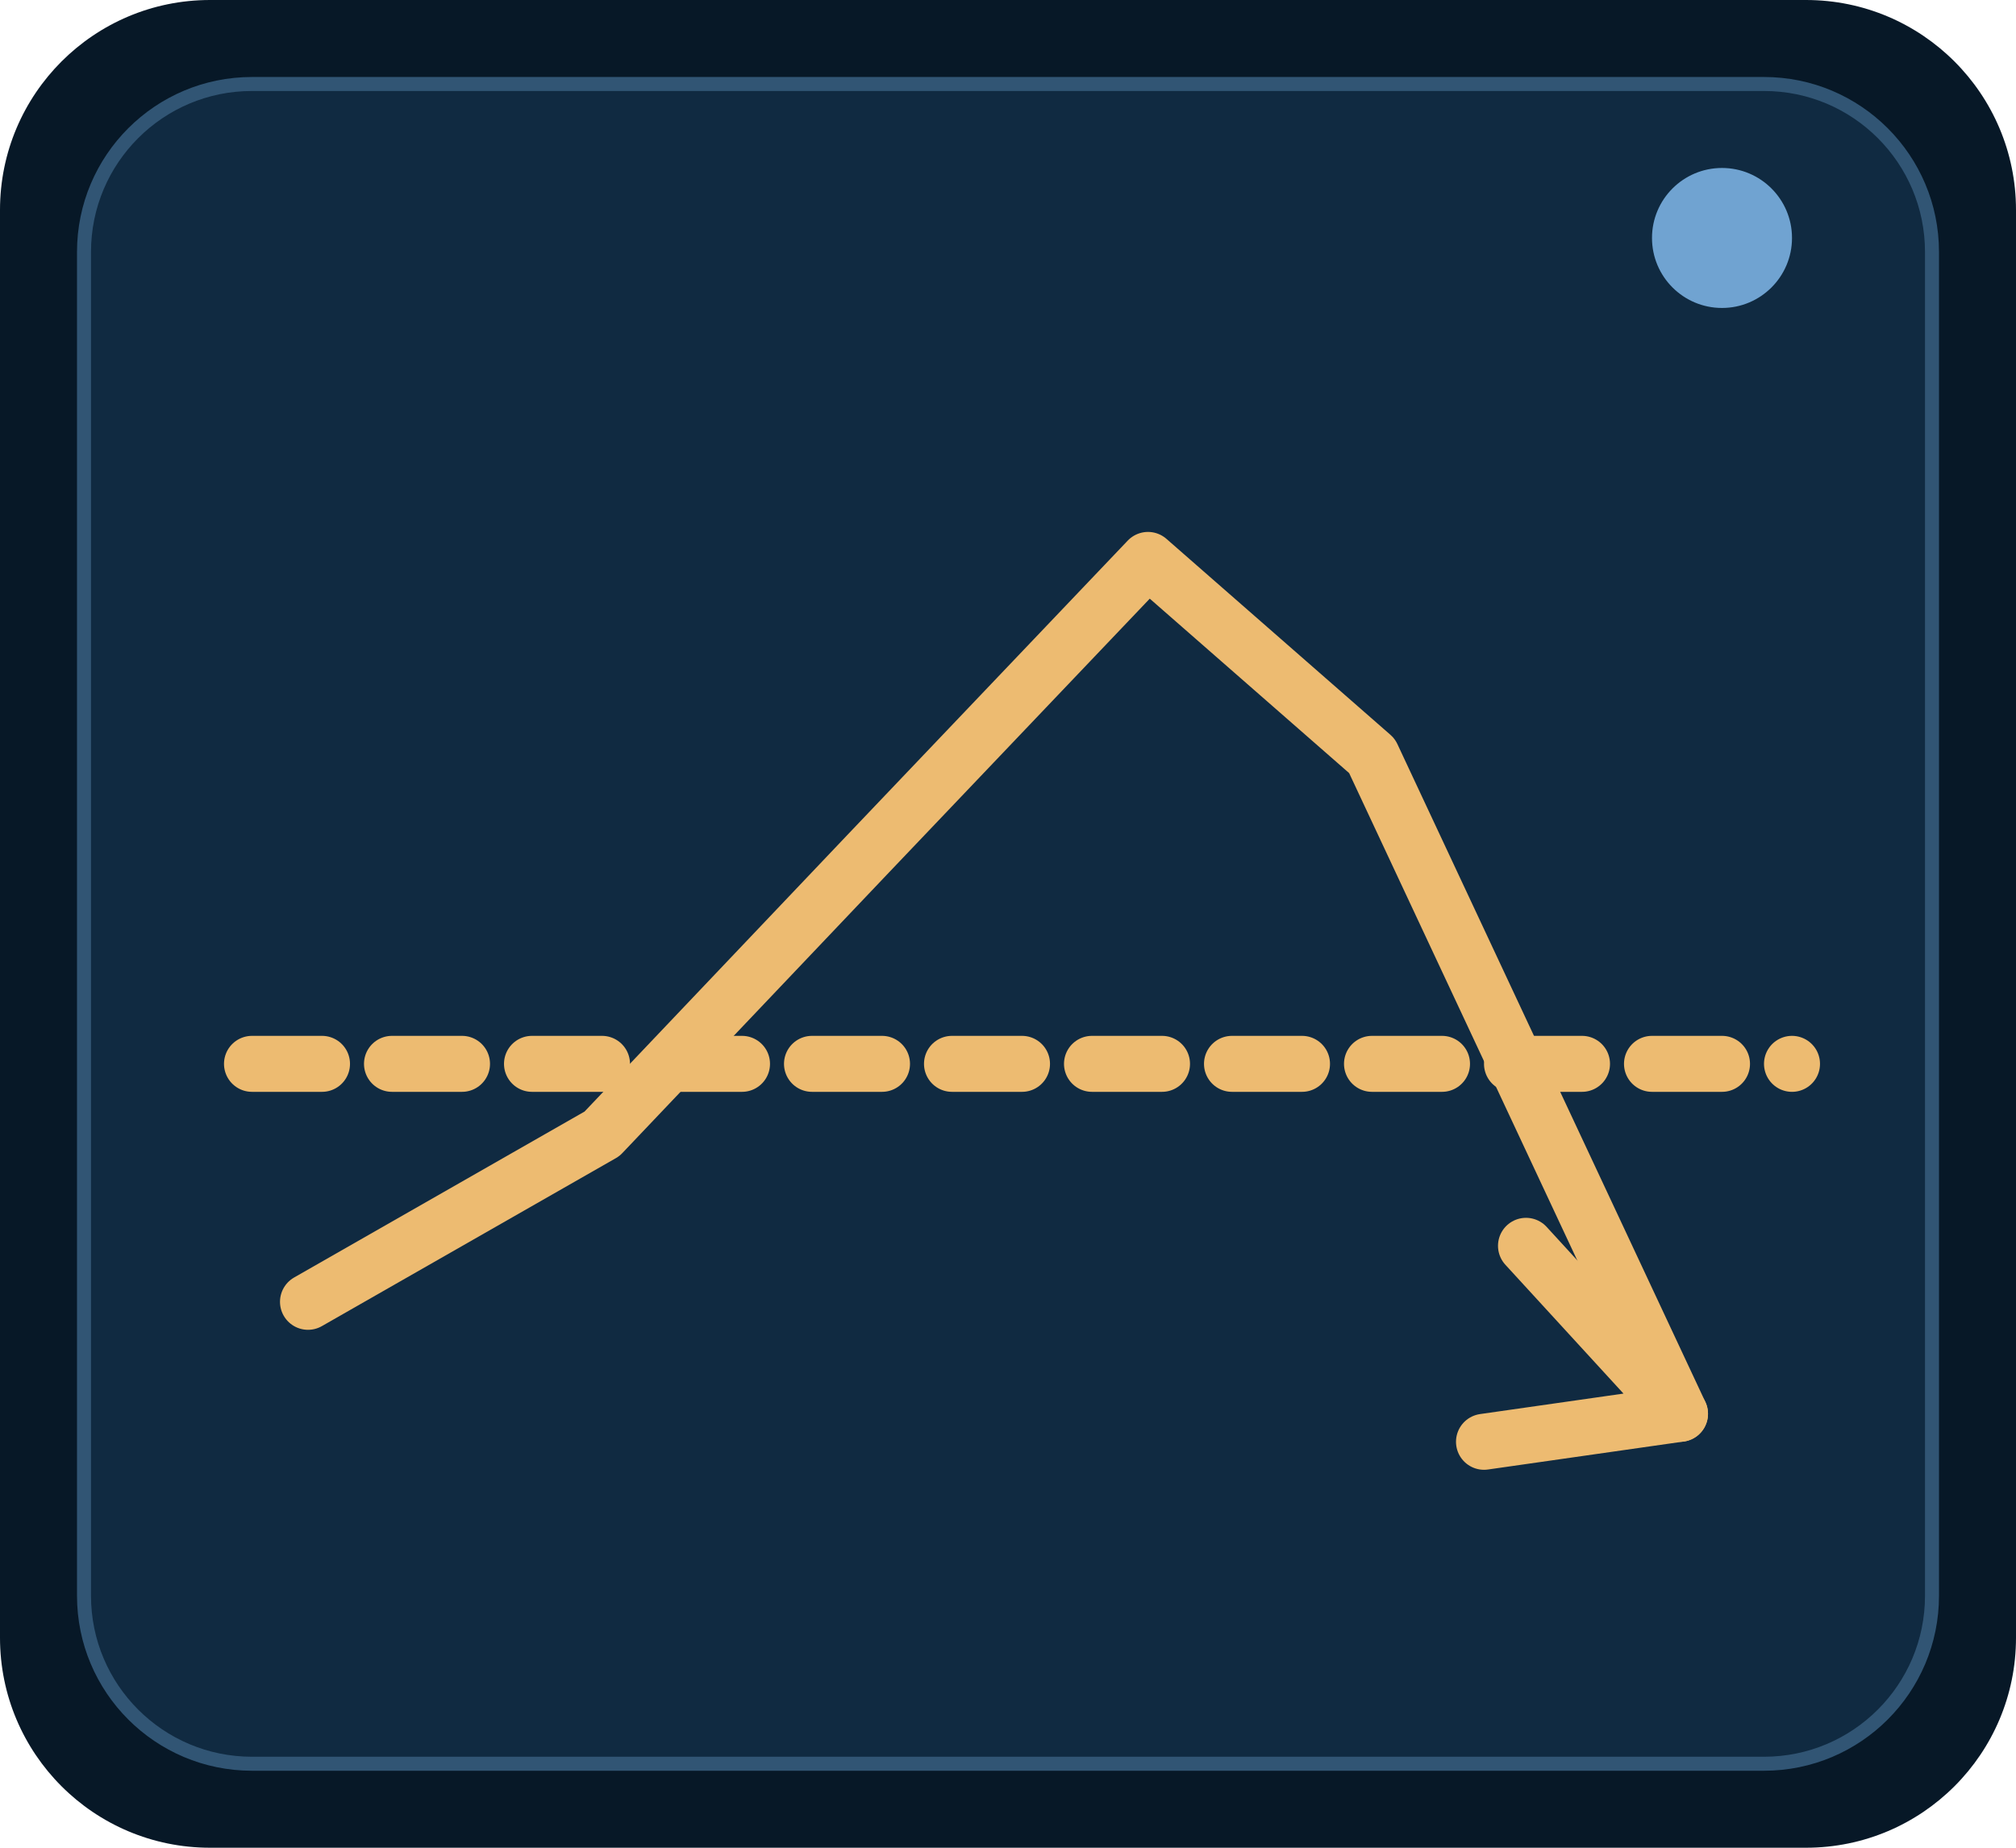
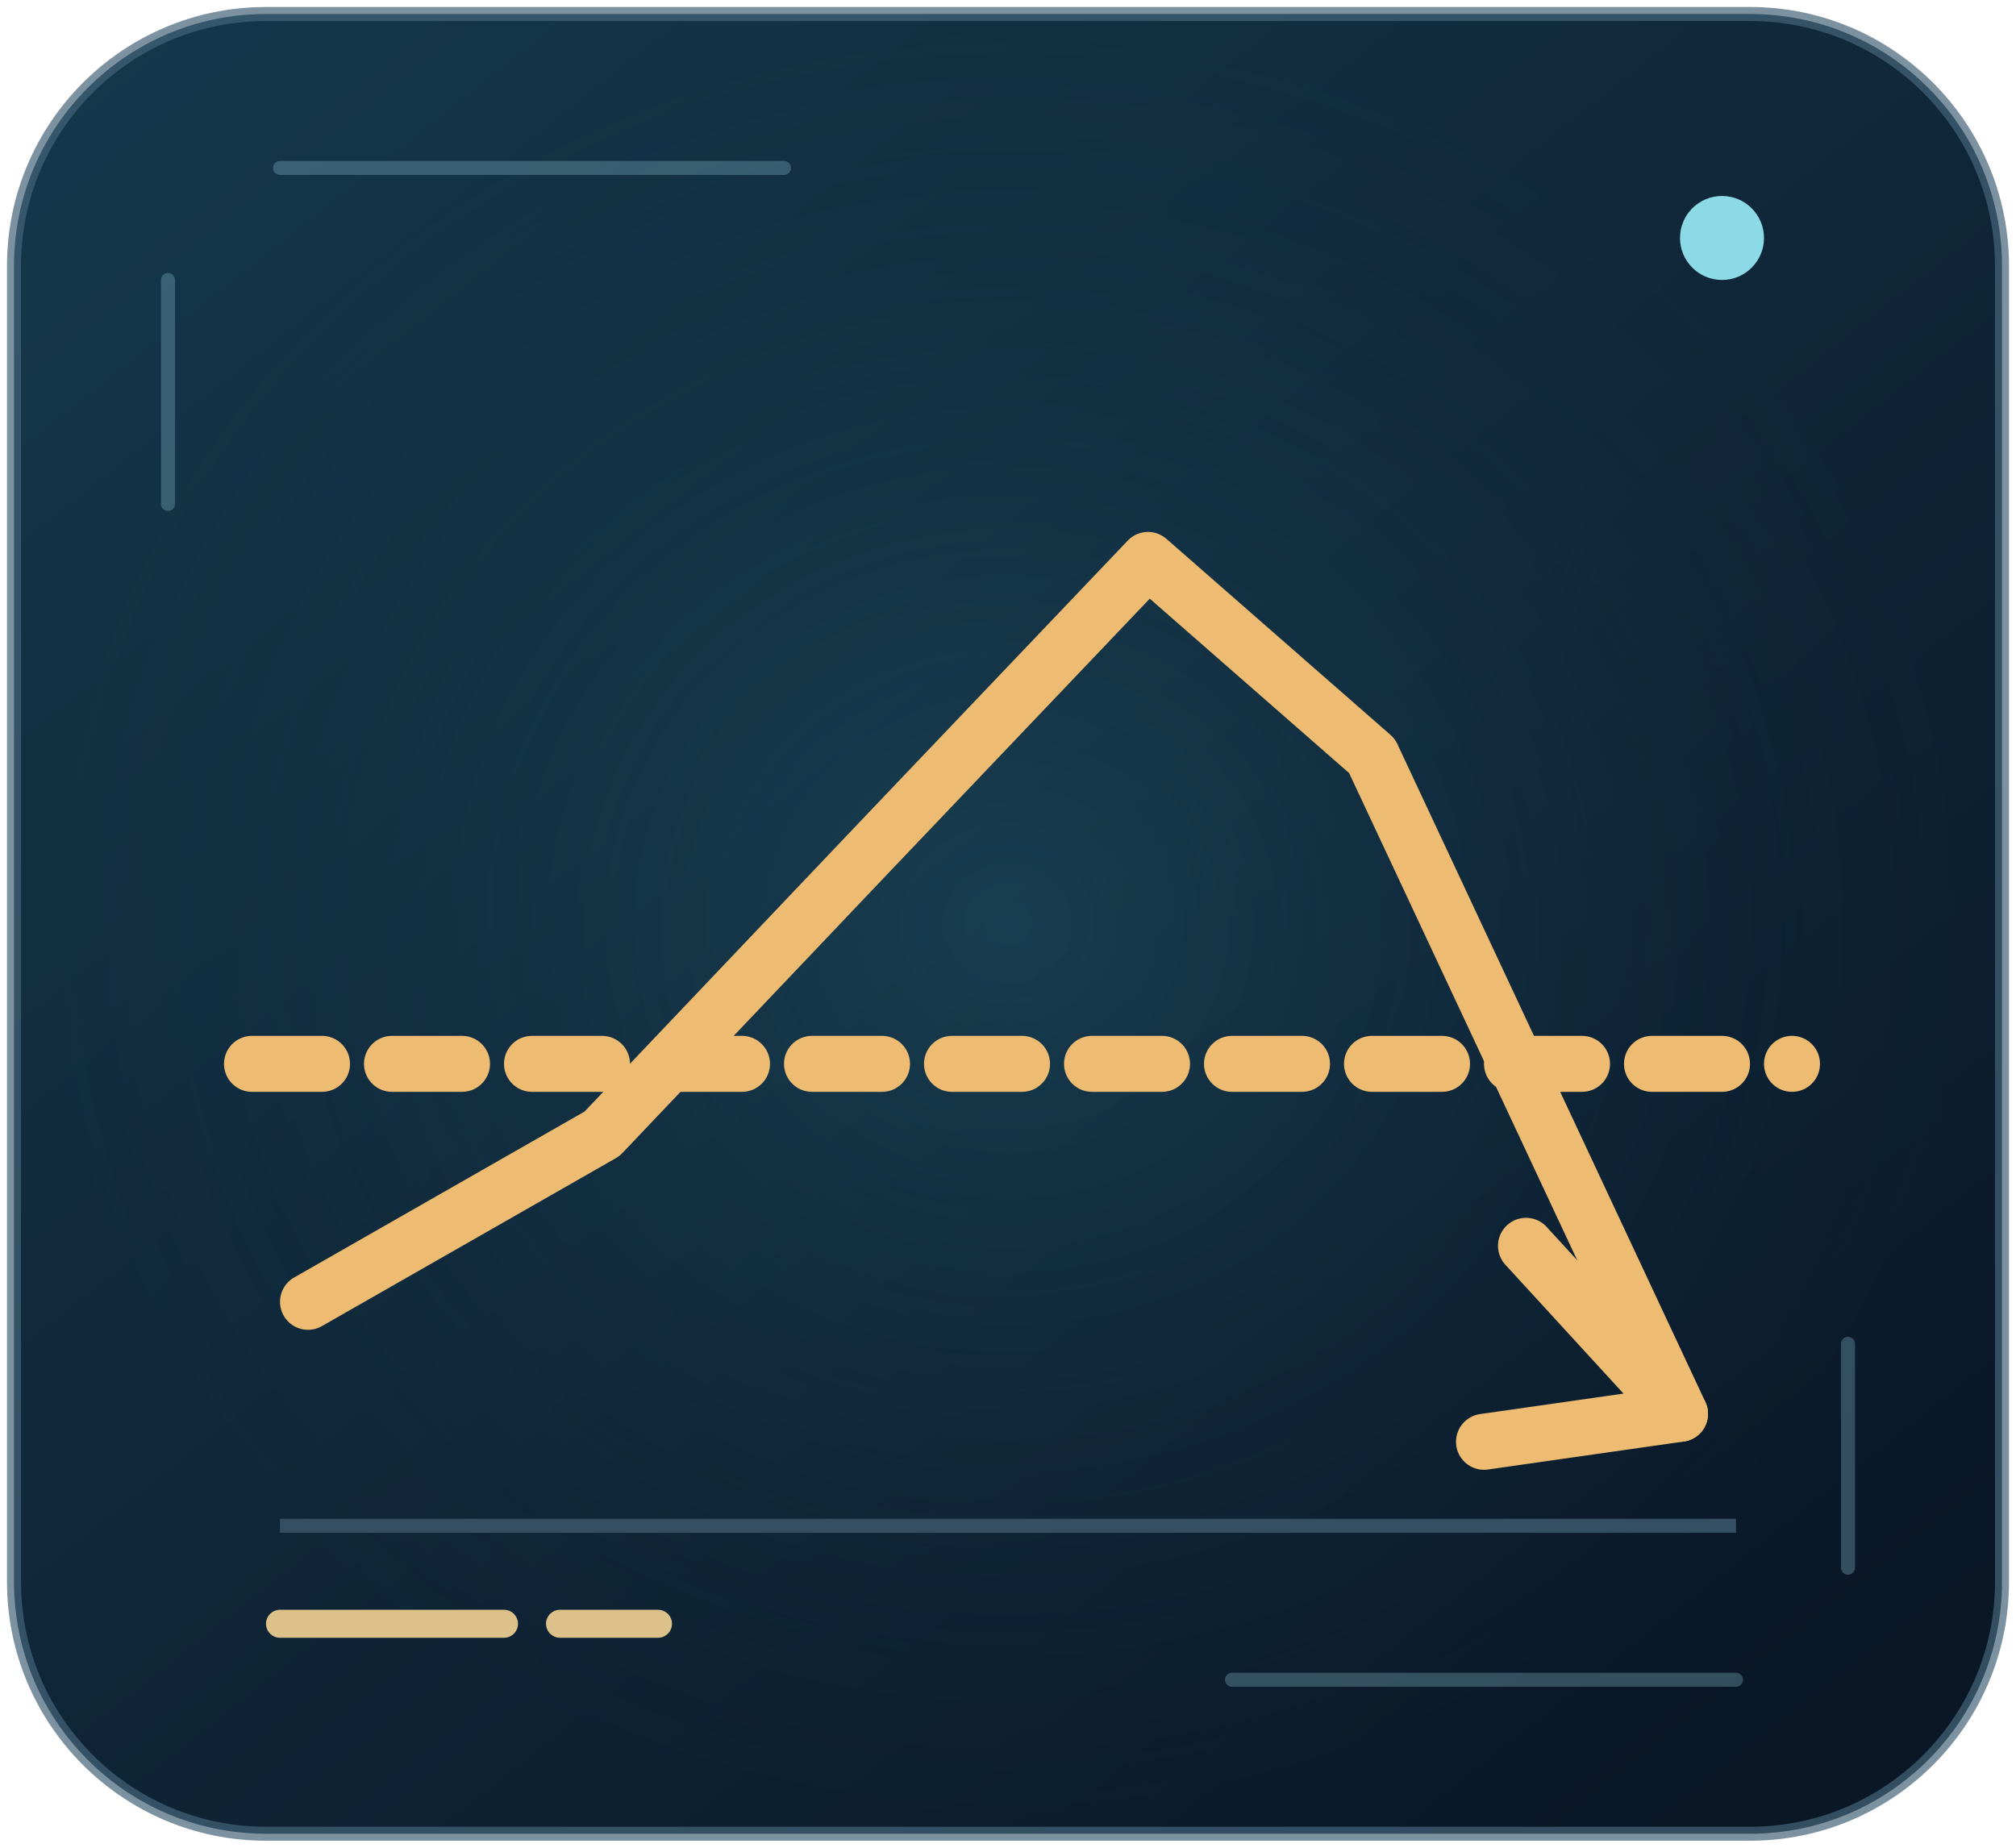
<svg xmlns="http://www.w3.org/2000/svg" viewBox="0 0 144 132" role="img" aria-labelledby="title">
-   <rect width="144" height="132" rx="15" fill="#071827" />
-   <rect x="6" y="6" width="132" height="120" rx="12" fill="#102a41" stroke="#315574" />
-   <circle cx="123" cy="17" r="5" fill="#88c2f5" opacity=".8" />
+   <defs>
+     <linearGradient id="plate" x2=".85" y2="1">
+       <stop stop-color="#16384c" />
+       <stop offset="1" stop-color="#091727" />
+     </linearGradient>
+     <radialGradient id="light">
+       <stop stop-color="#3a90a4" stop-opacity=".22" />
+       <stop offset="1" stop-color="#1a425b" stop-opacity="0" />
+     </radialGradient>
+   </defs>
+   <rect x="1" y="1" width="142" height="130" rx="18" fill="url(#plate)" stroke="#45647a" stroke-opacity=".7" />
+   <rect x="2" y="2" width="140" height="128" rx="17" fill="url(#light)" />
+   <path d="M20 12h36M12 20v16M124 120h-36M132 112V96" stroke="#7eb2c4" stroke-opacity=".35" stroke-linecap="round" />
+   <path d="M20 109h104" stroke="#344f64" />
+   <path d="M20 116h16M40 116h7" stroke="#ddc18a" stroke-width="2" stroke-linecap="round" />
+   <circle cx="123" cy="17" r="3" fill="#8cdae5" />
  <g fill="none" stroke="#edbb71" stroke-width="4" stroke-linecap="round" stroke-linejoin="round">
    <path d="M18 76h110" stroke-dasharray="5 5" />
    <path d="M22 93l21-12 19-20 20-21 16 14 22 47" />
    <path d="M109 89l11 12-14 2" />
  </g>
</svg>
